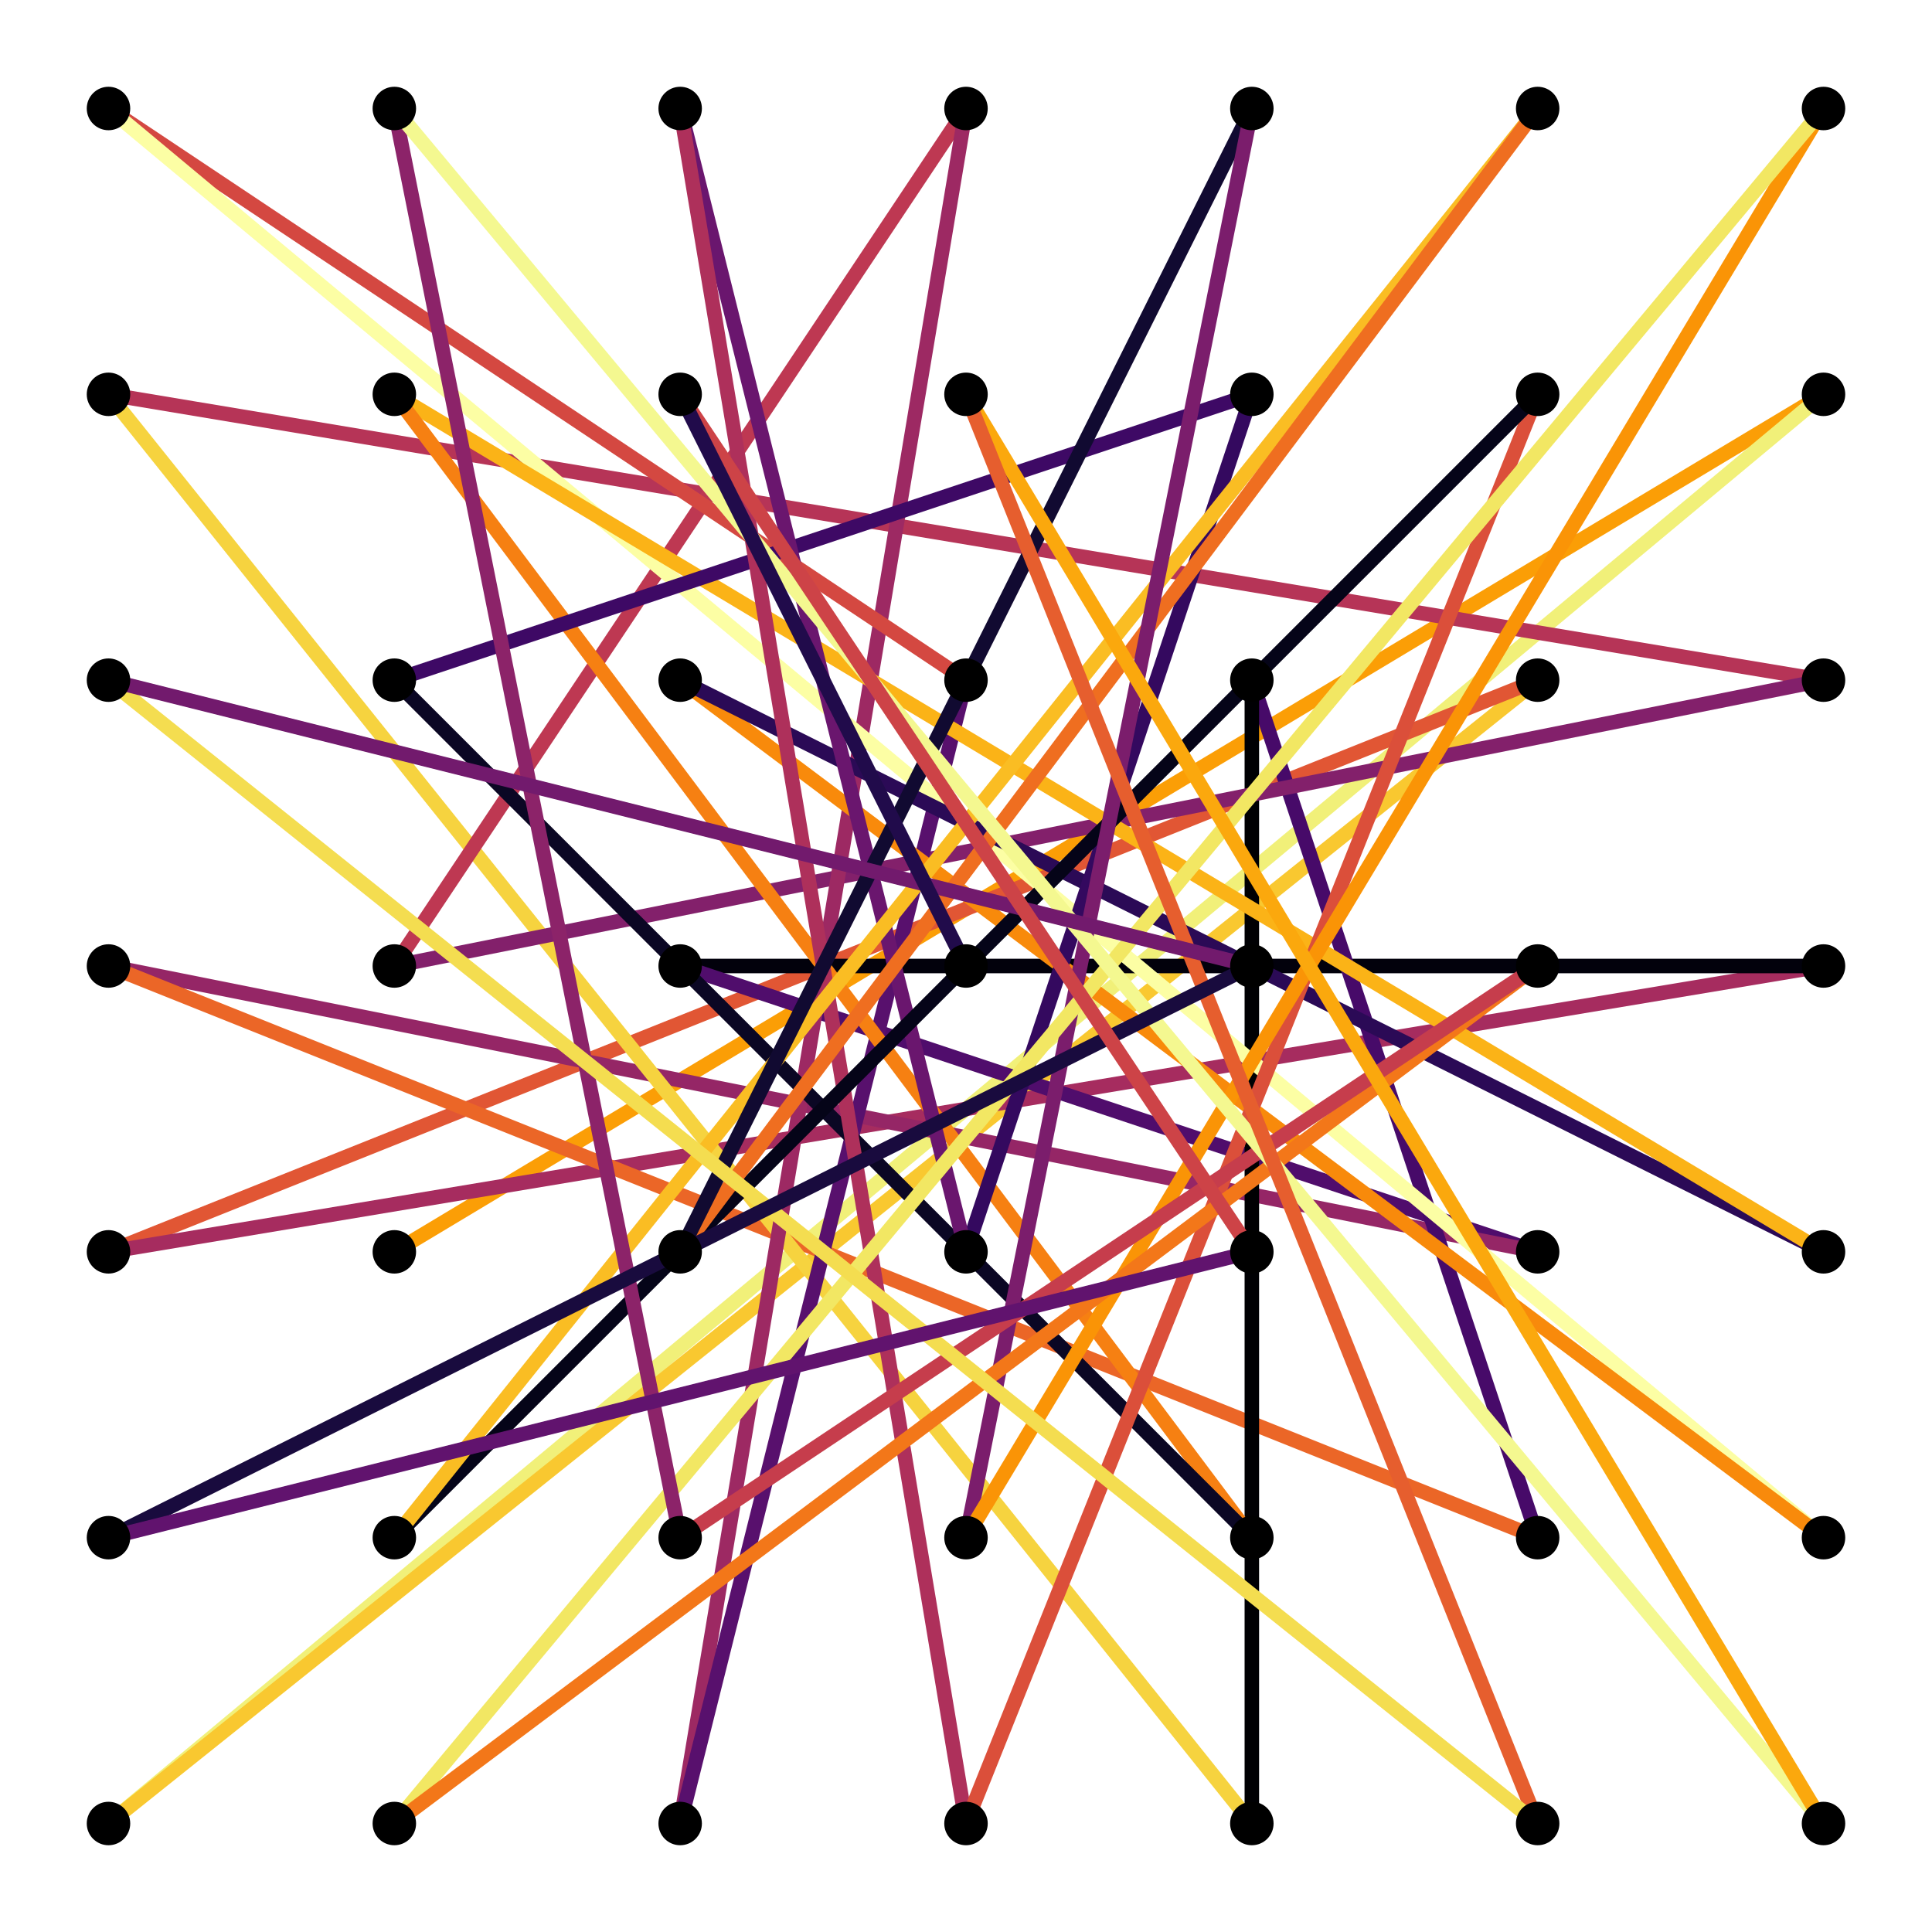
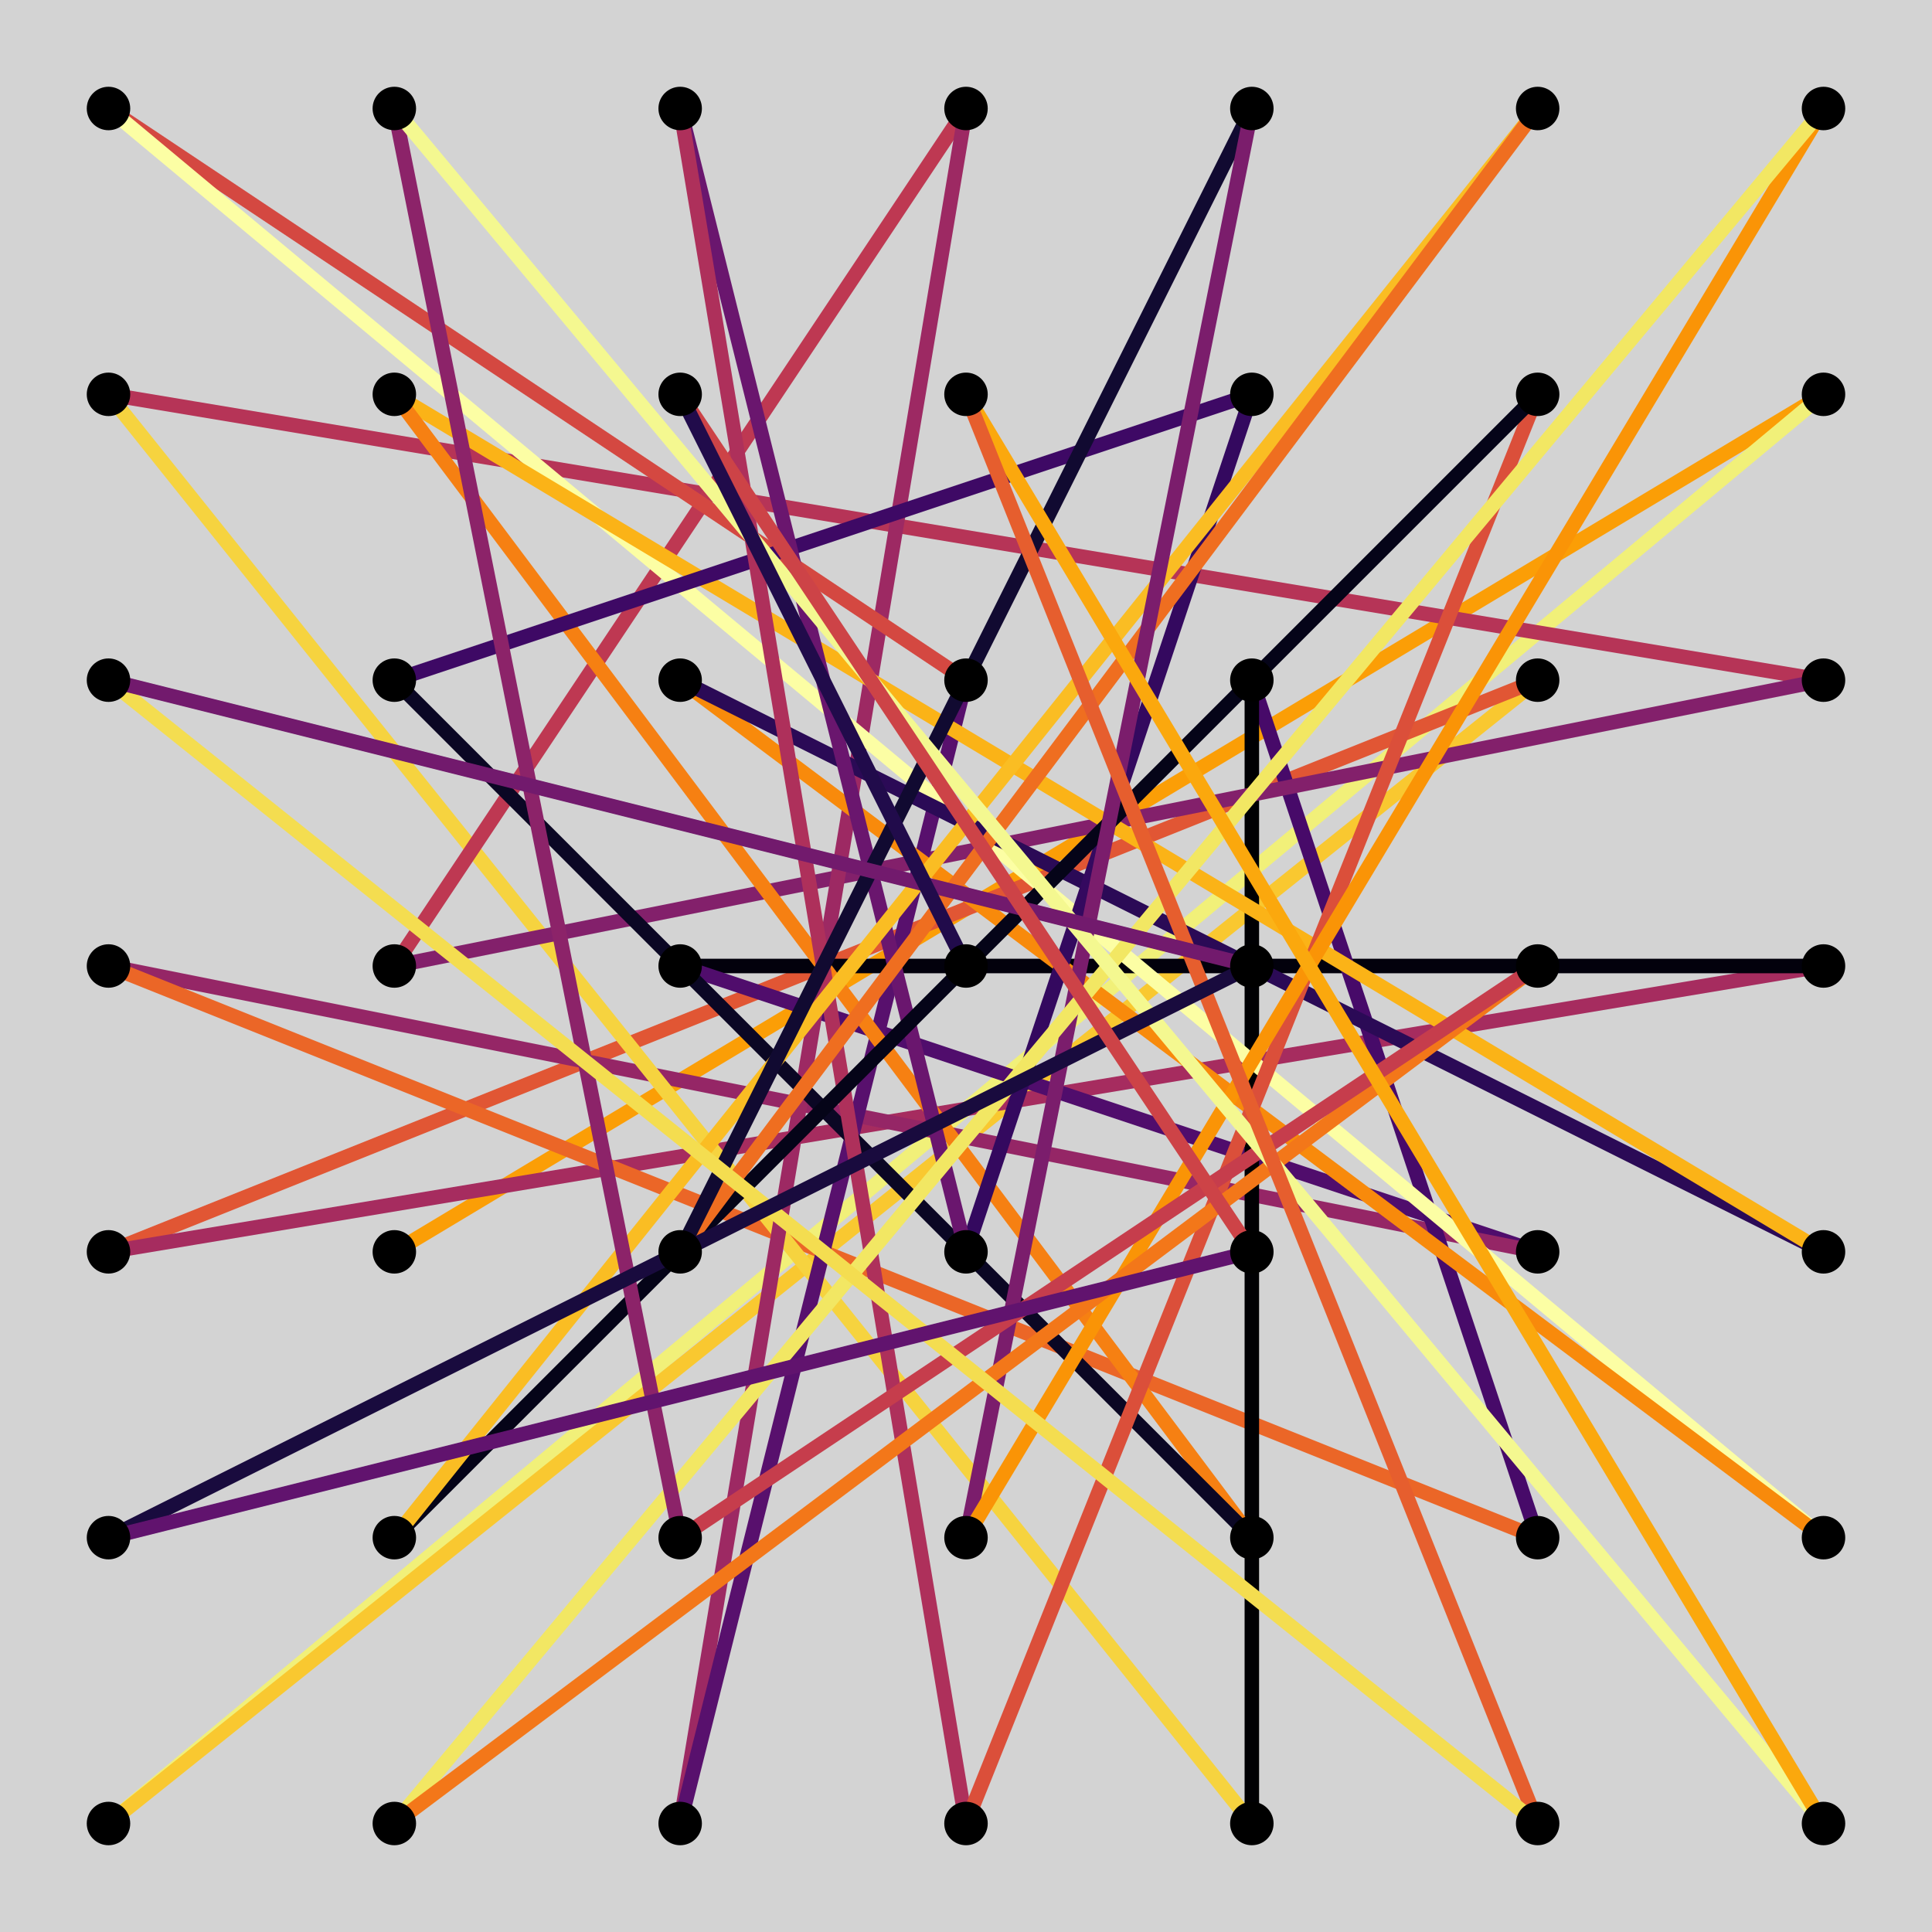
<svg xmlns="http://www.w3.org/2000/svg" width="400" height="400" viewBox="0 0 1600 1600">
  <defs>
-     <clipPath id="clip910">
+     <clipPath id="clip430">
      <rect x="0" y="0" width="1600" height="1600" />
    </clipPath>
  </defs>
-   <path clip-path="url(#clip910)" d=" M0 1600 L1600 1600 L1600 0 L0 0  Z   " fill="#ffffff" fill-rule="evenodd" fill-opacity="1" />
+   <path clip-path="url(#clip430)" d=" M0 1600 L1600 1600 L1600 0 L0 0  Z   " fill="#d3d3d3" fill-rule="evenodd" fill-opacity="1" />
  <defs>
-     <clipPath id="clip911">
+     <clipPath id="clip431">
      <rect x="320" y="160" width="1121" height="1121" />
    </clipPath>
  </defs>
-   <path clip-path="url(#clip910)" d=" M47.244 1552.76 L1552.76 1552.76 L1552.76 47.244 L47.244 47.244  Z   " fill="#ffffff" fill-rule="evenodd" fill-opacity="1" />
+   <path clip-path="url(#clip430)" d=" M47.244 1552.76 L1552.76 1552.76 L1552.76 47.244 L47.244 47.244  Z   " fill="#d3d3d3" fill-rule="evenodd" fill-opacity="1" />
  <defs>
-     <clipPath id="clip912">
+     <clipPath id="clip432">
      <rect x="47" y="47" width="1507" height="1507" />
    </clipPath>
  </defs>
-   <polyline clip-path="url(#clip912)" style="stroke:#fb9e06; stroke-linecap:butt; stroke-linejoin:round; stroke-width:12; stroke-opacity:1; fill:none" points="   326.569,1036.72 1510.15,326.569    " />
-   <polyline clip-path="url(#clip912)" style="stroke:#f1f079; stroke-linecap:butt; stroke-linejoin:round; stroke-width:12; stroke-opacity:1; fill:none" points="   1510.15,326.569 89.853,1510.15    " />
-   <polyline clip-path="url(#clip912)" style="stroke:#f9c830; stroke-linecap:butt; stroke-linejoin:round; stroke-width:12; stroke-opacity:1; fill:none" points="   89.853,1510.15 1273.43,563.284    " />
-   <polyline clip-path="url(#clip912)" style="stroke:#e15634; stroke-linecap:butt; stroke-linejoin:round; stroke-width:12; stroke-opacity:1; fill:none" points="   1273.43,563.284 89.853,1036.72    " />
-   <polyline clip-path="url(#clip912)" style="stroke:#a62c5f; stroke-linecap:butt; stroke-linejoin:round; stroke-width:12; stroke-opacity:1; fill:none" points="   89.853,1036.72 1510.15,800    " />
-   <polyline clip-path="url(#clip912)" style="stroke:#02010c; stroke-linecap:butt; stroke-linejoin:round; stroke-width:12; stroke-opacity:1; fill:none" points="   1510.15,800 563.284,800    " />
-   <polyline clip-path="url(#clip912)" style="stroke:#500d6c; stroke-linecap:butt; stroke-linejoin:round; stroke-width:12; stroke-opacity:1; fill:none" points="   563.284,800 1273.43,1036.72    " />
-   <polyline clip-path="url(#clip912)" style="stroke:#952666; stroke-linecap:butt; stroke-linejoin:round; stroke-width:12; stroke-opacity:1; fill:none" points="   1273.43,1036.72 89.853,800    " />
-   <polyline clip-path="url(#clip912)" style="stroke:#eb6627; stroke-linecap:butt; stroke-linejoin:round; stroke-width:12; stroke-opacity:1; fill:none" points="   89.853,800 1273.43,1273.43    " />
-   <polyline clip-path="url(#clip912)" style="stroke:#470a69; stroke-linecap:butt; stroke-linejoin:round; stroke-width:12; stroke-opacity:1; fill:none" points="   1273.43,1273.43 1036.72,563.284    " />
-   <polyline clip-path="url(#clip912)" style="stroke:#000003; stroke-linecap:butt; stroke-linejoin:round; stroke-width:12; stroke-opacity:1; fill:none" points="   1036.72,563.284 1036.72,1510.15    " />
-   <polyline clip-path="url(#clip912)" style="stroke:#f6d33f; stroke-linecap:butt; stroke-linejoin:round; stroke-width:12; stroke-opacity:1; fill:none" points="   1036.72,1510.15 89.853,326.569    " />
-   <polyline clip-path="url(#clip912)" style="stroke:#b63457; stroke-linecap:butt; stroke-linejoin:round; stroke-width:12; stroke-opacity:1; fill:none" points="   89.853,326.569 1510.15,563.284    " />
-   <polyline clip-path="url(#clip912)" style="stroke:#83206b; stroke-linecap:butt; stroke-linejoin:round; stroke-width:12; stroke-opacity:1; fill:none" points="   1510.15,563.284 326.569,800    " />
-   <polyline clip-path="url(#clip912)" style="stroke:#be3852; stroke-linecap:butt; stroke-linejoin:round; stroke-width:12; stroke-opacity:1; fill:none" points="   326.569,800 800,89.853    " />
-   <polyline clip-path="url(#clip912)" style="stroke:#9d2963; stroke-linecap:butt; stroke-linejoin:round; stroke-width:12; stroke-opacity:1; fill:none" points="   800,89.853 563.284,1510.15    " />
-   <polyline clip-path="url(#clip912)" style="stroke:#58106d; stroke-linecap:butt; stroke-linejoin:round; stroke-width:12; stroke-opacity:1; fill:none" points="   563.284,1510.15 800,563.284    " />
-   <polyline clip-path="url(#clip912)" style="stroke:#d44841; stroke-linecap:butt; stroke-linejoin:round; stroke-width:12; stroke-opacity:1; fill:none" points="   800,563.284 89.853,89.853    " />
-   <polyline clip-path="url(#clip912)" style="stroke:#fcfea4; stroke-linecap:butt; stroke-linejoin:round; stroke-width:12; stroke-opacity:1; fill:none" points="   89.853,89.853 1510.15,1273.43    " />
-   <polyline clip-path="url(#clip912)" style="stroke:#f88a0b; stroke-linecap:butt; stroke-linejoin:round; stroke-width:12; stroke-opacity:1; fill:none" points="   1510.15,1273.43 563.284,563.284    " />
-   <polyline clip-path="url(#clip912)" style="stroke:#2b0a56; stroke-linecap:butt; stroke-linejoin:round; stroke-width:12; stroke-opacity:1; fill:none" points="   563.284,563.284 1510.15,1036.72    " />
-   <polyline clip-path="url(#clip912)" style="stroke:#fbb317; stroke-linecap:butt; stroke-linejoin:round; stroke-width:12; stroke-opacity:1; fill:none" points="   1510.15,1036.72 326.569,326.569    " />
-   <polyline clip-path="url(#clip912)" style="stroke:#f68012; stroke-linecap:butt; stroke-linejoin:round; stroke-width:12; stroke-opacity:1; fill:none" points="   326.569,326.569 1036.72,1273.43    " />
-   <polyline clip-path="url(#clip912)" style="stroke:#0b0724; stroke-linecap:butt; stroke-linejoin:round; stroke-width:12; stroke-opacity:1; fill:none" points="   1036.72,1273.43 326.569,563.284    " />
-   <polyline clip-path="url(#clip912)" style="stroke:#3e0965; stroke-linecap:butt; stroke-linejoin:round; stroke-width:12; stroke-opacity:1; fill:none" points="   326.569,563.284 1036.72,326.569    " />
-   <polyline clip-path="url(#clip912)" style="stroke:#34095f; stroke-linecap:butt; stroke-linejoin:round; stroke-width:12; stroke-opacity:1; fill:none" points="   1036.72,326.569 800,1036.72    " />
-   <polyline clip-path="url(#clip912)" style="stroke:#6a166e; stroke-linecap:butt; stroke-linejoin:round; stroke-width:12; stroke-opacity:1; fill:none" points="   800,1036.72 563.284,89.853    " />
-   <polyline clip-path="url(#clip912)" style="stroke:#ae305b; stroke-linecap:butt; stroke-linejoin:round; stroke-width:12; stroke-opacity:1; fill:none" points="   563.284,89.853 800,1510.15    " />
-   <polyline clip-path="url(#clip912)" style="stroke:#db4f3a; stroke-linecap:butt; stroke-linejoin:round; stroke-width:12; stroke-opacity:1; fill:none" points="   800,1510.15 1273.43,326.569    " />
-   <polyline clip-path="url(#clip912)" style="stroke:#050418; stroke-linecap:butt; stroke-linejoin:round; stroke-width:12; stroke-opacity:1; fill:none" points="   1273.43,326.569 326.569,1273.43    " />
-   <polyline clip-path="url(#clip912)" style="stroke:#fabd23; stroke-linecap:butt; stroke-linejoin:round; stroke-width:12; stroke-opacity:1; fill:none" points="   326.569,1273.43 1273.43,89.853    " />
-   <polyline clip-path="url(#clip912)" style="stroke:#ef6e20; stroke-linecap:butt; stroke-linejoin:round; stroke-width:12; stroke-opacity:1; fill:none" points="   1273.43,89.853 563.284,1036.72    " />
-   <polyline clip-path="url(#clip912)" style="stroke:#110a31; stroke-linecap:butt; stroke-linejoin:round; stroke-width:12; stroke-opacity:1; fill:none" points="   563.284,1036.72 1036.72,89.853    " />
-   <polyline clip-path="url(#clip912)" style="stroke:#7b1d6c; stroke-linecap:butt; stroke-linejoin:round; stroke-width:12; stroke-opacity:1; fill:none" points="   1036.72,89.853 800,1273.43    " />
-   <polyline clip-path="url(#clip912)" style="stroke:#fa9406; stroke-linecap:butt; stroke-linejoin:round; stroke-width:12; stroke-opacity:1; fill:none" points="   800,1273.43 1510.15,89.853    " />
-   <polyline clip-path="url(#clip912)" style="stroke:#f2e763; stroke-linecap:butt; stroke-linejoin:round; stroke-width:12; stroke-opacity:1; fill:none" points="   1510.15,89.853 326.569,1510.15    " />
-   <polyline clip-path="url(#clip912)" style="stroke:#f37719; stroke-linecap:butt; stroke-linejoin:round; stroke-width:12; stroke-opacity:1; fill:none" points="   326.569,1510.15 1273.43,800    " />
-   <polyline clip-path="url(#clip912)" style="stroke:#c63d4c; stroke-linecap:butt; stroke-linejoin:round; stroke-width:12; stroke-opacity:1; fill:none" points="   1273.43,800 563.284,1273.43    " />
-   <polyline clip-path="url(#clip912)" style="stroke:#8c2369; stroke-linecap:butt; stroke-linejoin:round; stroke-width:12; stroke-opacity:1; fill:none" points="   563.284,1273.43 326.569,89.853    " />
-   <polyline clip-path="url(#clip912)" style="stroke:#f4f890; stroke-linecap:butt; stroke-linejoin:round; stroke-width:12; stroke-opacity:1; fill:none" points="   326.569,89.853 1510.15,1510.15    " />
-   <polyline clip-path="url(#clip912)" style="stroke:#fba80d; stroke-linecap:butt; stroke-linejoin:round; stroke-width:12; stroke-opacity:1; fill:none" points="   1510.15,1510.15 800,326.569    " />
-   <polyline clip-path="url(#clip912)" style="stroke:#e65e2e; stroke-linecap:butt; stroke-linejoin:round; stroke-width:12; stroke-opacity:1; fill:none" points="   800,326.569 1273.43,1510.15    " />
-   <polyline clip-path="url(#clip912)" style="stroke:#f4dd50; stroke-linecap:butt; stroke-linejoin:round; stroke-width:12; stroke-opacity:1; fill:none" points="   1273.43,1510.15 89.853,563.284    " />
-   <polyline clip-path="url(#clip912)" style="stroke:#721a6d; stroke-linecap:butt; stroke-linejoin:round; stroke-width:12; stroke-opacity:1; fill:none" points="   89.853,563.284 1036.72,800    " />
-   <polyline clip-path="url(#clip912)" style="stroke:#190b3e; stroke-linecap:butt; stroke-linejoin:round; stroke-width:12; stroke-opacity:1; fill:none" points="   1036.72,800 89.853,1273.43    " />
-   <polyline clip-path="url(#clip912)" style="stroke:#61136e; stroke-linecap:butt; stroke-linejoin:round; stroke-width:12; stroke-opacity:1; fill:none" points="   89.853,1273.43 1036.72,1036.72    " />
-   <polyline clip-path="url(#clip912)" style="stroke:#cd4347; stroke-linecap:butt; stroke-linejoin:round; stroke-width:12; stroke-opacity:1; fill:none" points="   1036.72,1036.72 563.284,326.569    " />
-   <polyline clip-path="url(#clip912)" style="stroke:#210b4b; stroke-linecap:butt; stroke-linejoin:round; stroke-width:12; stroke-opacity:1; fill:none" points="   563.284,326.569 800,800    " />
-   <circle clip-path="url(#clip912)" cx="89.853" cy="1510.15" r="18" fill="#000000" fill-rule="evenodd" fill-opacity="1" stroke="none" />
-   <circle clip-path="url(#clip912)" cx="89.853" cy="1273.43" r="18" fill="#000000" fill-rule="evenodd" fill-opacity="1" stroke="none" />
-   <circle clip-path="url(#clip912)" cx="89.853" cy="1036.72" r="18" fill="#000000" fill-rule="evenodd" fill-opacity="1" stroke="none" />
-   <circle clip-path="url(#clip912)" cx="89.853" cy="800" r="18" fill="#000000" fill-rule="evenodd" fill-opacity="1" stroke="none" />
-   <circle clip-path="url(#clip912)" cx="89.853" cy="563.284" r="18" fill="#000000" fill-rule="evenodd" fill-opacity="1" stroke="none" />
-   <circle clip-path="url(#clip912)" cx="89.853" cy="326.569" r="18" fill="#000000" fill-rule="evenodd" fill-opacity="1" stroke="none" />
-   <circle clip-path="url(#clip912)" cx="89.853" cy="89.853" r="18" fill="#000000" fill-rule="evenodd" fill-opacity="1" stroke="none" />
-   <circle clip-path="url(#clip912)" cx="326.569" cy="1510.15" r="18" fill="#000000" fill-rule="evenodd" fill-opacity="1" stroke="none" />
-   <circle clip-path="url(#clip912)" cx="326.569" cy="1273.43" r="18" fill="#000000" fill-rule="evenodd" fill-opacity="1" stroke="none" />
-   <circle clip-path="url(#clip912)" cx="326.569" cy="1036.72" r="18" fill="#000000" fill-rule="evenodd" fill-opacity="1" stroke="none" />
-   <circle clip-path="url(#clip912)" cx="326.569" cy="800" r="18" fill="#000000" fill-rule="evenodd" fill-opacity="1" stroke="none" />
-   <circle clip-path="url(#clip912)" cx="326.569" cy="563.284" r="18" fill="#000000" fill-rule="evenodd" fill-opacity="1" stroke="none" />
-   <circle clip-path="url(#clip912)" cx="326.569" cy="326.569" r="18" fill="#000000" fill-rule="evenodd" fill-opacity="1" stroke="none" />
-   <circle clip-path="url(#clip912)" cx="326.569" cy="89.853" r="18" fill="#000000" fill-rule="evenodd" fill-opacity="1" stroke="none" />
-   <circle clip-path="url(#clip912)" cx="563.284" cy="1510.15" r="18" fill="#000000" fill-rule="evenodd" fill-opacity="1" stroke="none" />
-   <circle clip-path="url(#clip912)" cx="563.284" cy="1273.43" r="18" fill="#000000" fill-rule="evenodd" fill-opacity="1" stroke="none" />
-   <circle clip-path="url(#clip912)" cx="563.284" cy="1036.72" r="18" fill="#000000" fill-rule="evenodd" fill-opacity="1" stroke="none" />
-   <circle clip-path="url(#clip912)" cx="563.284" cy="800" r="18" fill="#000000" fill-rule="evenodd" fill-opacity="1" stroke="none" />
-   <circle clip-path="url(#clip912)" cx="563.284" cy="563.284" r="18" fill="#000000" fill-rule="evenodd" fill-opacity="1" stroke="none" />
-   <circle clip-path="url(#clip912)" cx="563.284" cy="326.569" r="18" fill="#000000" fill-rule="evenodd" fill-opacity="1" stroke="none" />
-   <circle clip-path="url(#clip912)" cx="563.284" cy="89.853" r="18" fill="#000000" fill-rule="evenodd" fill-opacity="1" stroke="none" />
-   <circle clip-path="url(#clip912)" cx="800" cy="1510.15" r="18" fill="#000000" fill-rule="evenodd" fill-opacity="1" stroke="none" />
-   <circle clip-path="url(#clip912)" cx="800" cy="1273.43" r="18" fill="#000000" fill-rule="evenodd" fill-opacity="1" stroke="none" />
-   <circle clip-path="url(#clip912)" cx="800" cy="1036.72" r="18" fill="#000000" fill-rule="evenodd" fill-opacity="1" stroke="none" />
-   <circle clip-path="url(#clip912)" cx="800" cy="800" r="18" fill="#000000" fill-rule="evenodd" fill-opacity="1" stroke="none" />
-   <circle clip-path="url(#clip912)" cx="800" cy="563.284" r="18" fill="#000000" fill-rule="evenodd" fill-opacity="1" stroke="none" />
-   <circle clip-path="url(#clip912)" cx="800" cy="326.569" r="18" fill="#000000" fill-rule="evenodd" fill-opacity="1" stroke="none" />
-   <circle clip-path="url(#clip912)" cx="800" cy="89.853" r="18" fill="#000000" fill-rule="evenodd" fill-opacity="1" stroke="none" />
-   <circle clip-path="url(#clip912)" cx="1036.72" cy="1510.15" r="18" fill="#000000" fill-rule="evenodd" fill-opacity="1" stroke="none" />
-   <circle clip-path="url(#clip912)" cx="1036.72" cy="1273.43" r="18" fill="#000000" fill-rule="evenodd" fill-opacity="1" stroke="none" />
-   <circle clip-path="url(#clip912)" cx="1036.72" cy="1036.72" r="18" fill="#000000" fill-rule="evenodd" fill-opacity="1" stroke="none" />
-   <circle clip-path="url(#clip912)" cx="1036.72" cy="800" r="18" fill="#000000" fill-rule="evenodd" fill-opacity="1" stroke="none" />
-   <circle clip-path="url(#clip912)" cx="1036.72" cy="563.284" r="18" fill="#000000" fill-rule="evenodd" fill-opacity="1" stroke="none" />
-   <circle clip-path="url(#clip912)" cx="1036.72" cy="326.569" r="18" fill="#000000" fill-rule="evenodd" fill-opacity="1" stroke="none" />
-   <circle clip-path="url(#clip912)" cx="1036.72" cy="89.853" r="18" fill="#000000" fill-rule="evenodd" fill-opacity="1" stroke="none" />
-   <circle clip-path="url(#clip912)" cx="1273.43" cy="1510.15" r="18" fill="#000000" fill-rule="evenodd" fill-opacity="1" stroke="none" />
-   <circle clip-path="url(#clip912)" cx="1273.43" cy="1273.43" r="18" fill="#000000" fill-rule="evenodd" fill-opacity="1" stroke="none" />
-   <circle clip-path="url(#clip912)" cx="1273.43" cy="1036.72" r="18" fill="#000000" fill-rule="evenodd" fill-opacity="1" stroke="none" />
-   <circle clip-path="url(#clip912)" cx="1273.43" cy="800" r="18" fill="#000000" fill-rule="evenodd" fill-opacity="1" stroke="none" />
-   <circle clip-path="url(#clip912)" cx="1273.43" cy="563.284" r="18" fill="#000000" fill-rule="evenodd" fill-opacity="1" stroke="none" />
-   <circle clip-path="url(#clip912)" cx="1273.43" cy="326.569" r="18" fill="#000000" fill-rule="evenodd" fill-opacity="1" stroke="none" />
-   <circle clip-path="url(#clip912)" cx="1273.43" cy="89.853" r="18" fill="#000000" fill-rule="evenodd" fill-opacity="1" stroke="none" />
-   <circle clip-path="url(#clip912)" cx="1510.15" cy="1510.15" r="18" fill="#000000" fill-rule="evenodd" fill-opacity="1" stroke="none" />
-   <circle clip-path="url(#clip912)" cx="1510.15" cy="1273.43" r="18" fill="#000000" fill-rule="evenodd" fill-opacity="1" stroke="none" />
-   <circle clip-path="url(#clip912)" cx="1510.15" cy="1036.72" r="18" fill="#000000" fill-rule="evenodd" fill-opacity="1" stroke="none" />
-   <circle clip-path="url(#clip912)" cx="1510.15" cy="800" r="18" fill="#000000" fill-rule="evenodd" fill-opacity="1" stroke="none" />
-   <circle clip-path="url(#clip912)" cx="1510.15" cy="563.284" r="18" fill="#000000" fill-rule="evenodd" fill-opacity="1" stroke="none" />
-   <circle clip-path="url(#clip912)" cx="1510.15" cy="326.569" r="18" fill="#000000" fill-rule="evenodd" fill-opacity="1" stroke="none" />
-   <circle clip-path="url(#clip912)" cx="1510.15" cy="89.853" r="18" fill="#000000" fill-rule="evenodd" fill-opacity="1" stroke="none" />
+   <polyline clip-path="url(#clip432)" style="stroke:#fb9e06; stroke-linecap:butt; stroke-linejoin:round; stroke-width:12; stroke-opacity:1; fill:none" points="   326.569,1036.72 1510.15,326.569    " />
+   <polyline clip-path="url(#clip432)" style="stroke:#f1f079; stroke-linecap:butt; stroke-linejoin:round; stroke-width:12; stroke-opacity:1; fill:none" points="   1510.15,326.569 89.853,1510.15    " />
+   <polyline clip-path="url(#clip432)" style="stroke:#f9c830; stroke-linecap:butt; stroke-linejoin:round; stroke-width:12; stroke-opacity:1; fill:none" points="   89.853,1510.15 1273.43,563.284    " />
+   <polyline clip-path="url(#clip432)" style="stroke:#e15634; stroke-linecap:butt; stroke-linejoin:round; stroke-width:12; stroke-opacity:1; fill:none" points="   1273.43,563.284 89.853,1036.72    " />
+   <polyline clip-path="url(#clip432)" style="stroke:#a62c5f; stroke-linecap:butt; stroke-linejoin:round; stroke-width:12; stroke-opacity:1; fill:none" points="   89.853,1036.72 1510.15,800    " />
+   <polyline clip-path="url(#clip432)" style="stroke:#02010c; stroke-linecap:butt; stroke-linejoin:round; stroke-width:12; stroke-opacity:1; fill:none" points="   1510.15,800 563.284,800    " />
+   <polyline clip-path="url(#clip432)" style="stroke:#500d6c; stroke-linecap:butt; stroke-linejoin:round; stroke-width:12; stroke-opacity:1; fill:none" points="   563.284,800 1273.43,1036.72    " />
+   <polyline clip-path="url(#clip432)" style="stroke:#952666; stroke-linecap:butt; stroke-linejoin:round; stroke-width:12; stroke-opacity:1; fill:none" points="   1273.43,1036.72 89.853,800    " />
+   <polyline clip-path="url(#clip432)" style="stroke:#eb6627; stroke-linecap:butt; stroke-linejoin:round; stroke-width:12; stroke-opacity:1; fill:none" points="   89.853,800 1273.43,1273.43    " />
+   <polyline clip-path="url(#clip432)" style="stroke:#470a69; stroke-linecap:butt; stroke-linejoin:round; stroke-width:12; stroke-opacity:1; fill:none" points="   1273.43,1273.43 1036.72,563.284    " />
+   <polyline clip-path="url(#clip432)" style="stroke:#000003; stroke-linecap:butt; stroke-linejoin:round; stroke-width:12; stroke-opacity:1; fill:none" points="   1036.72,563.284 1036.72,1510.15    " />
+   <polyline clip-path="url(#clip432)" style="stroke:#f6d33f; stroke-linecap:butt; stroke-linejoin:round; stroke-width:12; stroke-opacity:1; fill:none" points="   1036.72,1510.15 89.853,326.569    " />
+   <polyline clip-path="url(#clip432)" style="stroke:#b63457; stroke-linecap:butt; stroke-linejoin:round; stroke-width:12; stroke-opacity:1; fill:none" points="   89.853,326.569 1510.15,563.284    " />
+   <polyline clip-path="url(#clip432)" style="stroke:#83206b; stroke-linecap:butt; stroke-linejoin:round; stroke-width:12; stroke-opacity:1; fill:none" points="   1510.15,563.284 326.569,800    " />
+   <polyline clip-path="url(#clip432)" style="stroke:#be3852; stroke-linecap:butt; stroke-linejoin:round; stroke-width:12; stroke-opacity:1; fill:none" points="   326.569,800 800,89.853    " />
+   <polyline clip-path="url(#clip432)" style="stroke:#9d2963; stroke-linecap:butt; stroke-linejoin:round; stroke-width:12; stroke-opacity:1; fill:none" points="   800,89.853 563.284,1510.15    " />
+   <polyline clip-path="url(#clip432)" style="stroke:#58106d; stroke-linecap:butt; stroke-linejoin:round; stroke-width:12; stroke-opacity:1; fill:none" points="   563.284,1510.15 800,563.284    " />
+   <polyline clip-path="url(#clip432)" style="stroke:#d44841; stroke-linecap:butt; stroke-linejoin:round; stroke-width:12; stroke-opacity:1; fill:none" points="   800,563.284 89.853,89.853    " />
+   <polyline clip-path="url(#clip432)" style="stroke:#fcfea4; stroke-linecap:butt; stroke-linejoin:round; stroke-width:12; stroke-opacity:1; fill:none" points="   89.853,89.853 1510.15,1273.43    " />
+   <polyline clip-path="url(#clip432)" style="stroke:#f88a0b; stroke-linecap:butt; stroke-linejoin:round; stroke-width:12; stroke-opacity:1; fill:none" points="   1510.15,1273.43 563.284,563.284    " />
+   <polyline clip-path="url(#clip432)" style="stroke:#2b0a56; stroke-linecap:butt; stroke-linejoin:round; stroke-width:12; stroke-opacity:1; fill:none" points="   563.284,563.284 1510.15,1036.72    " />
+   <polyline clip-path="url(#clip432)" style="stroke:#fbb317; stroke-linecap:butt; stroke-linejoin:round; stroke-width:12; stroke-opacity:1; fill:none" points="   1510.15,1036.72 326.569,326.569    " />
+   <polyline clip-path="url(#clip432)" style="stroke:#f68012; stroke-linecap:butt; stroke-linejoin:round; stroke-width:12; stroke-opacity:1; fill:none" points="   326.569,326.569 1036.72,1273.43    " />
+   <polyline clip-path="url(#clip432)" style="stroke:#0b0724; stroke-linecap:butt; stroke-linejoin:round; stroke-width:12; stroke-opacity:1; fill:none" points="   1036.72,1273.43 326.569,563.284    " />
+   <polyline clip-path="url(#clip432)" style="stroke:#3e0965; stroke-linecap:butt; stroke-linejoin:round; stroke-width:12; stroke-opacity:1; fill:none" points="   326.569,563.284 1036.72,326.569    " />
+   <polyline clip-path="url(#clip432)" style="stroke:#34095f; stroke-linecap:butt; stroke-linejoin:round; stroke-width:12; stroke-opacity:1; fill:none" points="   1036.72,326.569 800,1036.72    " />
+   <polyline clip-path="url(#clip432)" style="stroke:#6a166e; stroke-linecap:butt; stroke-linejoin:round; stroke-width:12; stroke-opacity:1; fill:none" points="   800,1036.72 563.284,89.853    " />
+   <polyline clip-path="url(#clip432)" style="stroke:#ae305b; stroke-linecap:butt; stroke-linejoin:round; stroke-width:12; stroke-opacity:1; fill:none" points="   563.284,89.853 800,1510.15    " />
+   <polyline clip-path="url(#clip432)" style="stroke:#db4f3a; stroke-linecap:butt; stroke-linejoin:round; stroke-width:12; stroke-opacity:1; fill:none" points="   800,1510.15 1273.43,326.569    " />
+   <polyline clip-path="url(#clip432)" style="stroke:#050418; stroke-linecap:butt; stroke-linejoin:round; stroke-width:12; stroke-opacity:1; fill:none" points="   1273.43,326.569 326.569,1273.43    " />
+   <polyline clip-path="url(#clip432)" style="stroke:#fabd23; stroke-linecap:butt; stroke-linejoin:round; stroke-width:12; stroke-opacity:1; fill:none" points="   326.569,1273.43 1273.43,89.853    " />
+   <polyline clip-path="url(#clip432)" style="stroke:#ef6e20; stroke-linecap:butt; stroke-linejoin:round; stroke-width:12; stroke-opacity:1; fill:none" points="   1273.43,89.853 563.284,1036.72    " />
+   <polyline clip-path="url(#clip432)" style="stroke:#110a31; stroke-linecap:butt; stroke-linejoin:round; stroke-width:12; stroke-opacity:1; fill:none" points="   563.284,1036.72 1036.72,89.853    " />
+   <polyline clip-path="url(#clip432)" style="stroke:#7b1d6c; stroke-linecap:butt; stroke-linejoin:round; stroke-width:12; stroke-opacity:1; fill:none" points="   1036.72,89.853 800,1273.43    " />
+   <polyline clip-path="url(#clip432)" style="stroke:#fa9406; stroke-linecap:butt; stroke-linejoin:round; stroke-width:12; stroke-opacity:1; fill:none" points="   800,1273.43 1510.15,89.853    " />
+   <polyline clip-path="url(#clip432)" style="stroke:#f2e763; stroke-linecap:butt; stroke-linejoin:round; stroke-width:12; stroke-opacity:1; fill:none" points="   1510.15,89.853 326.569,1510.15    " />
+   <polyline clip-path="url(#clip432)" style="stroke:#f37719; stroke-linecap:butt; stroke-linejoin:round; stroke-width:12; stroke-opacity:1; fill:none" points="   326.569,1510.15 1273.43,800    " />
+   <polyline clip-path="url(#clip432)" style="stroke:#c63d4c; stroke-linecap:butt; stroke-linejoin:round; stroke-width:12; stroke-opacity:1; fill:none" points="   1273.43,800 563.284,1273.43    " />
+   <polyline clip-path="url(#clip432)" style="stroke:#8c2369; stroke-linecap:butt; stroke-linejoin:round; stroke-width:12; stroke-opacity:1; fill:none" points="   563.284,1273.43 326.569,89.853    " />
+   <polyline clip-path="url(#clip432)" style="stroke:#f4f890; stroke-linecap:butt; stroke-linejoin:round; stroke-width:12; stroke-opacity:1; fill:none" points="   326.569,89.853 1510.15,1510.15    " />
+   <polyline clip-path="url(#clip432)" style="stroke:#fba80d; stroke-linecap:butt; stroke-linejoin:round; stroke-width:12; stroke-opacity:1; fill:none" points="   1510.15,1510.15 800,326.569    " />
+   <polyline clip-path="url(#clip432)" style="stroke:#e65e2e; stroke-linecap:butt; stroke-linejoin:round; stroke-width:12; stroke-opacity:1; fill:none" points="   800,326.569 1273.43,1510.15    " />
+   <polyline clip-path="url(#clip432)" style="stroke:#f4dd50; stroke-linecap:butt; stroke-linejoin:round; stroke-width:12; stroke-opacity:1; fill:none" points="   1273.43,1510.15 89.853,563.284    " />
+   <polyline clip-path="url(#clip432)" style="stroke:#721a6d; stroke-linecap:butt; stroke-linejoin:round; stroke-width:12; stroke-opacity:1; fill:none" points="   89.853,563.284 1036.72,800    " />
+   <polyline clip-path="url(#clip432)" style="stroke:#190b3e; stroke-linecap:butt; stroke-linejoin:round; stroke-width:12; stroke-opacity:1; fill:none" points="   1036.72,800 89.853,1273.43    " />
+   <polyline clip-path="url(#clip432)" style="stroke:#61136e; stroke-linecap:butt; stroke-linejoin:round; stroke-width:12; stroke-opacity:1; fill:none" points="   89.853,1273.43 1036.72,1036.72    " />
+   <polyline clip-path="url(#clip432)" style="stroke:#cd4347; stroke-linecap:butt; stroke-linejoin:round; stroke-width:12; stroke-opacity:1; fill:none" points="   1036.72,1036.72 563.284,326.569    " />
+   <polyline clip-path="url(#clip432)" style="stroke:#210b4b; stroke-linecap:butt; stroke-linejoin:round; stroke-width:12; stroke-opacity:1; fill:none" points="   563.284,326.569 800,800    " />
+   <circle clip-path="url(#clip432)" cx="89.853" cy="1510.15" r="18" fill="#000000" fill-rule="evenodd" fill-opacity="1" stroke="none" />
+   <circle clip-path="url(#clip432)" cx="89.853" cy="1273.43" r="18" fill="#000000" fill-rule="evenodd" fill-opacity="1" stroke="none" />
+   <circle clip-path="url(#clip432)" cx="89.853" cy="1036.72" r="18" fill="#000000" fill-rule="evenodd" fill-opacity="1" stroke="none" />
+   <circle clip-path="url(#clip432)" cx="89.853" cy="800" r="18" fill="#000000" fill-rule="evenodd" fill-opacity="1" stroke="none" />
+   <circle clip-path="url(#clip432)" cx="89.853" cy="563.284" r="18" fill="#000000" fill-rule="evenodd" fill-opacity="1" stroke="none" />
+   <circle clip-path="url(#clip432)" cx="89.853" cy="326.569" r="18" fill="#000000" fill-rule="evenodd" fill-opacity="1" stroke="none" />
+   <circle clip-path="url(#clip432)" cx="89.853" cy="89.853" r="18" fill="#000000" fill-rule="evenodd" fill-opacity="1" stroke="none" />
+   <circle clip-path="url(#clip432)" cx="326.569" cy="1510.15" r="18" fill="#000000" fill-rule="evenodd" fill-opacity="1" stroke="none" />
+   <circle clip-path="url(#clip432)" cx="326.569" cy="1273.43" r="18" fill="#000000" fill-rule="evenodd" fill-opacity="1" stroke="none" />
+   <circle clip-path="url(#clip432)" cx="326.569" cy="1036.72" r="18" fill="#000000" fill-rule="evenodd" fill-opacity="1" stroke="none" />
+   <circle clip-path="url(#clip432)" cx="326.569" cy="800" r="18" fill="#000000" fill-rule="evenodd" fill-opacity="1" stroke="none" />
+   <circle clip-path="url(#clip432)" cx="326.569" cy="563.284" r="18" fill="#000000" fill-rule="evenodd" fill-opacity="1" stroke="none" />
+   <circle clip-path="url(#clip432)" cx="326.569" cy="326.569" r="18" fill="#000000" fill-rule="evenodd" fill-opacity="1" stroke="none" />
+   <circle clip-path="url(#clip432)" cx="326.569" cy="89.853" r="18" fill="#000000" fill-rule="evenodd" fill-opacity="1" stroke="none" />
+   <circle clip-path="url(#clip432)" cx="563.284" cy="1510.15" r="18" fill="#000000" fill-rule="evenodd" fill-opacity="1" stroke="none" />
+   <circle clip-path="url(#clip432)" cx="563.284" cy="1273.43" r="18" fill="#000000" fill-rule="evenodd" fill-opacity="1" stroke="none" />
+   <circle clip-path="url(#clip432)" cx="563.284" cy="1036.72" r="18" fill="#000000" fill-rule="evenodd" fill-opacity="1" stroke="none" />
+   <circle clip-path="url(#clip432)" cx="563.284" cy="800" r="18" fill="#000000" fill-rule="evenodd" fill-opacity="1" stroke="none" />
+   <circle clip-path="url(#clip432)" cx="563.284" cy="563.284" r="18" fill="#000000" fill-rule="evenodd" fill-opacity="1" stroke="none" />
+   <circle clip-path="url(#clip432)" cx="563.284" cy="326.569" r="18" fill="#000000" fill-rule="evenodd" fill-opacity="1" stroke="none" />
+   <circle clip-path="url(#clip432)" cx="563.284" cy="89.853" r="18" fill="#000000" fill-rule="evenodd" fill-opacity="1" stroke="none" />
+   <circle clip-path="url(#clip432)" cx="800" cy="1510.15" r="18" fill="#000000" fill-rule="evenodd" fill-opacity="1" stroke="none" />
+   <circle clip-path="url(#clip432)" cx="800" cy="1273.43" r="18" fill="#000000" fill-rule="evenodd" fill-opacity="1" stroke="none" />
+   <circle clip-path="url(#clip432)" cx="800" cy="1036.72" r="18" fill="#000000" fill-rule="evenodd" fill-opacity="1" stroke="none" />
+   <circle clip-path="url(#clip432)" cx="800" cy="800" r="18" fill="#000000" fill-rule="evenodd" fill-opacity="1" stroke="none" />
+   <circle clip-path="url(#clip432)" cx="800" cy="563.284" r="18" fill="#000000" fill-rule="evenodd" fill-opacity="1" stroke="none" />
+   <circle clip-path="url(#clip432)" cx="800" cy="326.569" r="18" fill="#000000" fill-rule="evenodd" fill-opacity="1" stroke="none" />
+   <circle clip-path="url(#clip432)" cx="800" cy="89.853" r="18" fill="#000000" fill-rule="evenodd" fill-opacity="1" stroke="none" />
+   <circle clip-path="url(#clip432)" cx="1036.72" cy="1510.15" r="18" fill="#000000" fill-rule="evenodd" fill-opacity="1" stroke="none" />
+   <circle clip-path="url(#clip432)" cx="1036.72" cy="1273.43" r="18" fill="#000000" fill-rule="evenodd" fill-opacity="1" stroke="none" />
+   <circle clip-path="url(#clip432)" cx="1036.72" cy="1036.72" r="18" fill="#000000" fill-rule="evenodd" fill-opacity="1" stroke="none" />
+   <circle clip-path="url(#clip432)" cx="1036.72" cy="800" r="18" fill="#000000" fill-rule="evenodd" fill-opacity="1" stroke="none" />
+   <circle clip-path="url(#clip432)" cx="1036.72" cy="563.284" r="18" fill="#000000" fill-rule="evenodd" fill-opacity="1" stroke="none" />
+   <circle clip-path="url(#clip432)" cx="1036.72" cy="326.569" r="18" fill="#000000" fill-rule="evenodd" fill-opacity="1" stroke="none" />
+   <circle clip-path="url(#clip432)" cx="1036.72" cy="89.853" r="18" fill="#000000" fill-rule="evenodd" fill-opacity="1" stroke="none" />
+   <circle clip-path="url(#clip432)" cx="1273.43" cy="1510.15" r="18" fill="#000000" fill-rule="evenodd" fill-opacity="1" stroke="none" />
+   <circle clip-path="url(#clip432)" cx="1273.43" cy="1273.43" r="18" fill="#000000" fill-rule="evenodd" fill-opacity="1" stroke="none" />
+   <circle clip-path="url(#clip432)" cx="1273.43" cy="1036.72" r="18" fill="#000000" fill-rule="evenodd" fill-opacity="1" stroke="none" />
+   <circle clip-path="url(#clip432)" cx="1273.43" cy="800" r="18" fill="#000000" fill-rule="evenodd" fill-opacity="1" stroke="none" />
+   <circle clip-path="url(#clip432)" cx="1273.43" cy="563.284" r="18" fill="#000000" fill-rule="evenodd" fill-opacity="1" stroke="none" />
+   <circle clip-path="url(#clip432)" cx="1273.43" cy="326.569" r="18" fill="#000000" fill-rule="evenodd" fill-opacity="1" stroke="none" />
+   <circle clip-path="url(#clip432)" cx="1273.43" cy="89.853" r="18" fill="#000000" fill-rule="evenodd" fill-opacity="1" stroke="none" />
+   <circle clip-path="url(#clip432)" cx="1510.15" cy="1510.15" r="18" fill="#000000" fill-rule="evenodd" fill-opacity="1" stroke="none" />
+   <circle clip-path="url(#clip432)" cx="1510.15" cy="1273.43" r="18" fill="#000000" fill-rule="evenodd" fill-opacity="1" stroke="none" />
+   <circle clip-path="url(#clip432)" cx="1510.15" cy="1036.72" r="18" fill="#000000" fill-rule="evenodd" fill-opacity="1" stroke="none" />
+   <circle clip-path="url(#clip432)" cx="1510.15" cy="800" r="18" fill="#000000" fill-rule="evenodd" fill-opacity="1" stroke="none" />
+   <circle clip-path="url(#clip432)" cx="1510.15" cy="563.284" r="18" fill="#000000" fill-rule="evenodd" fill-opacity="1" stroke="none" />
+   <circle clip-path="url(#clip432)" cx="1510.15" cy="326.569" r="18" fill="#000000" fill-rule="evenodd" fill-opacity="1" stroke="none" />
+   <circle clip-path="url(#clip432)" cx="1510.15" cy="89.853" r="18" fill="#000000" fill-rule="evenodd" fill-opacity="1" stroke="none" />
</svg>
